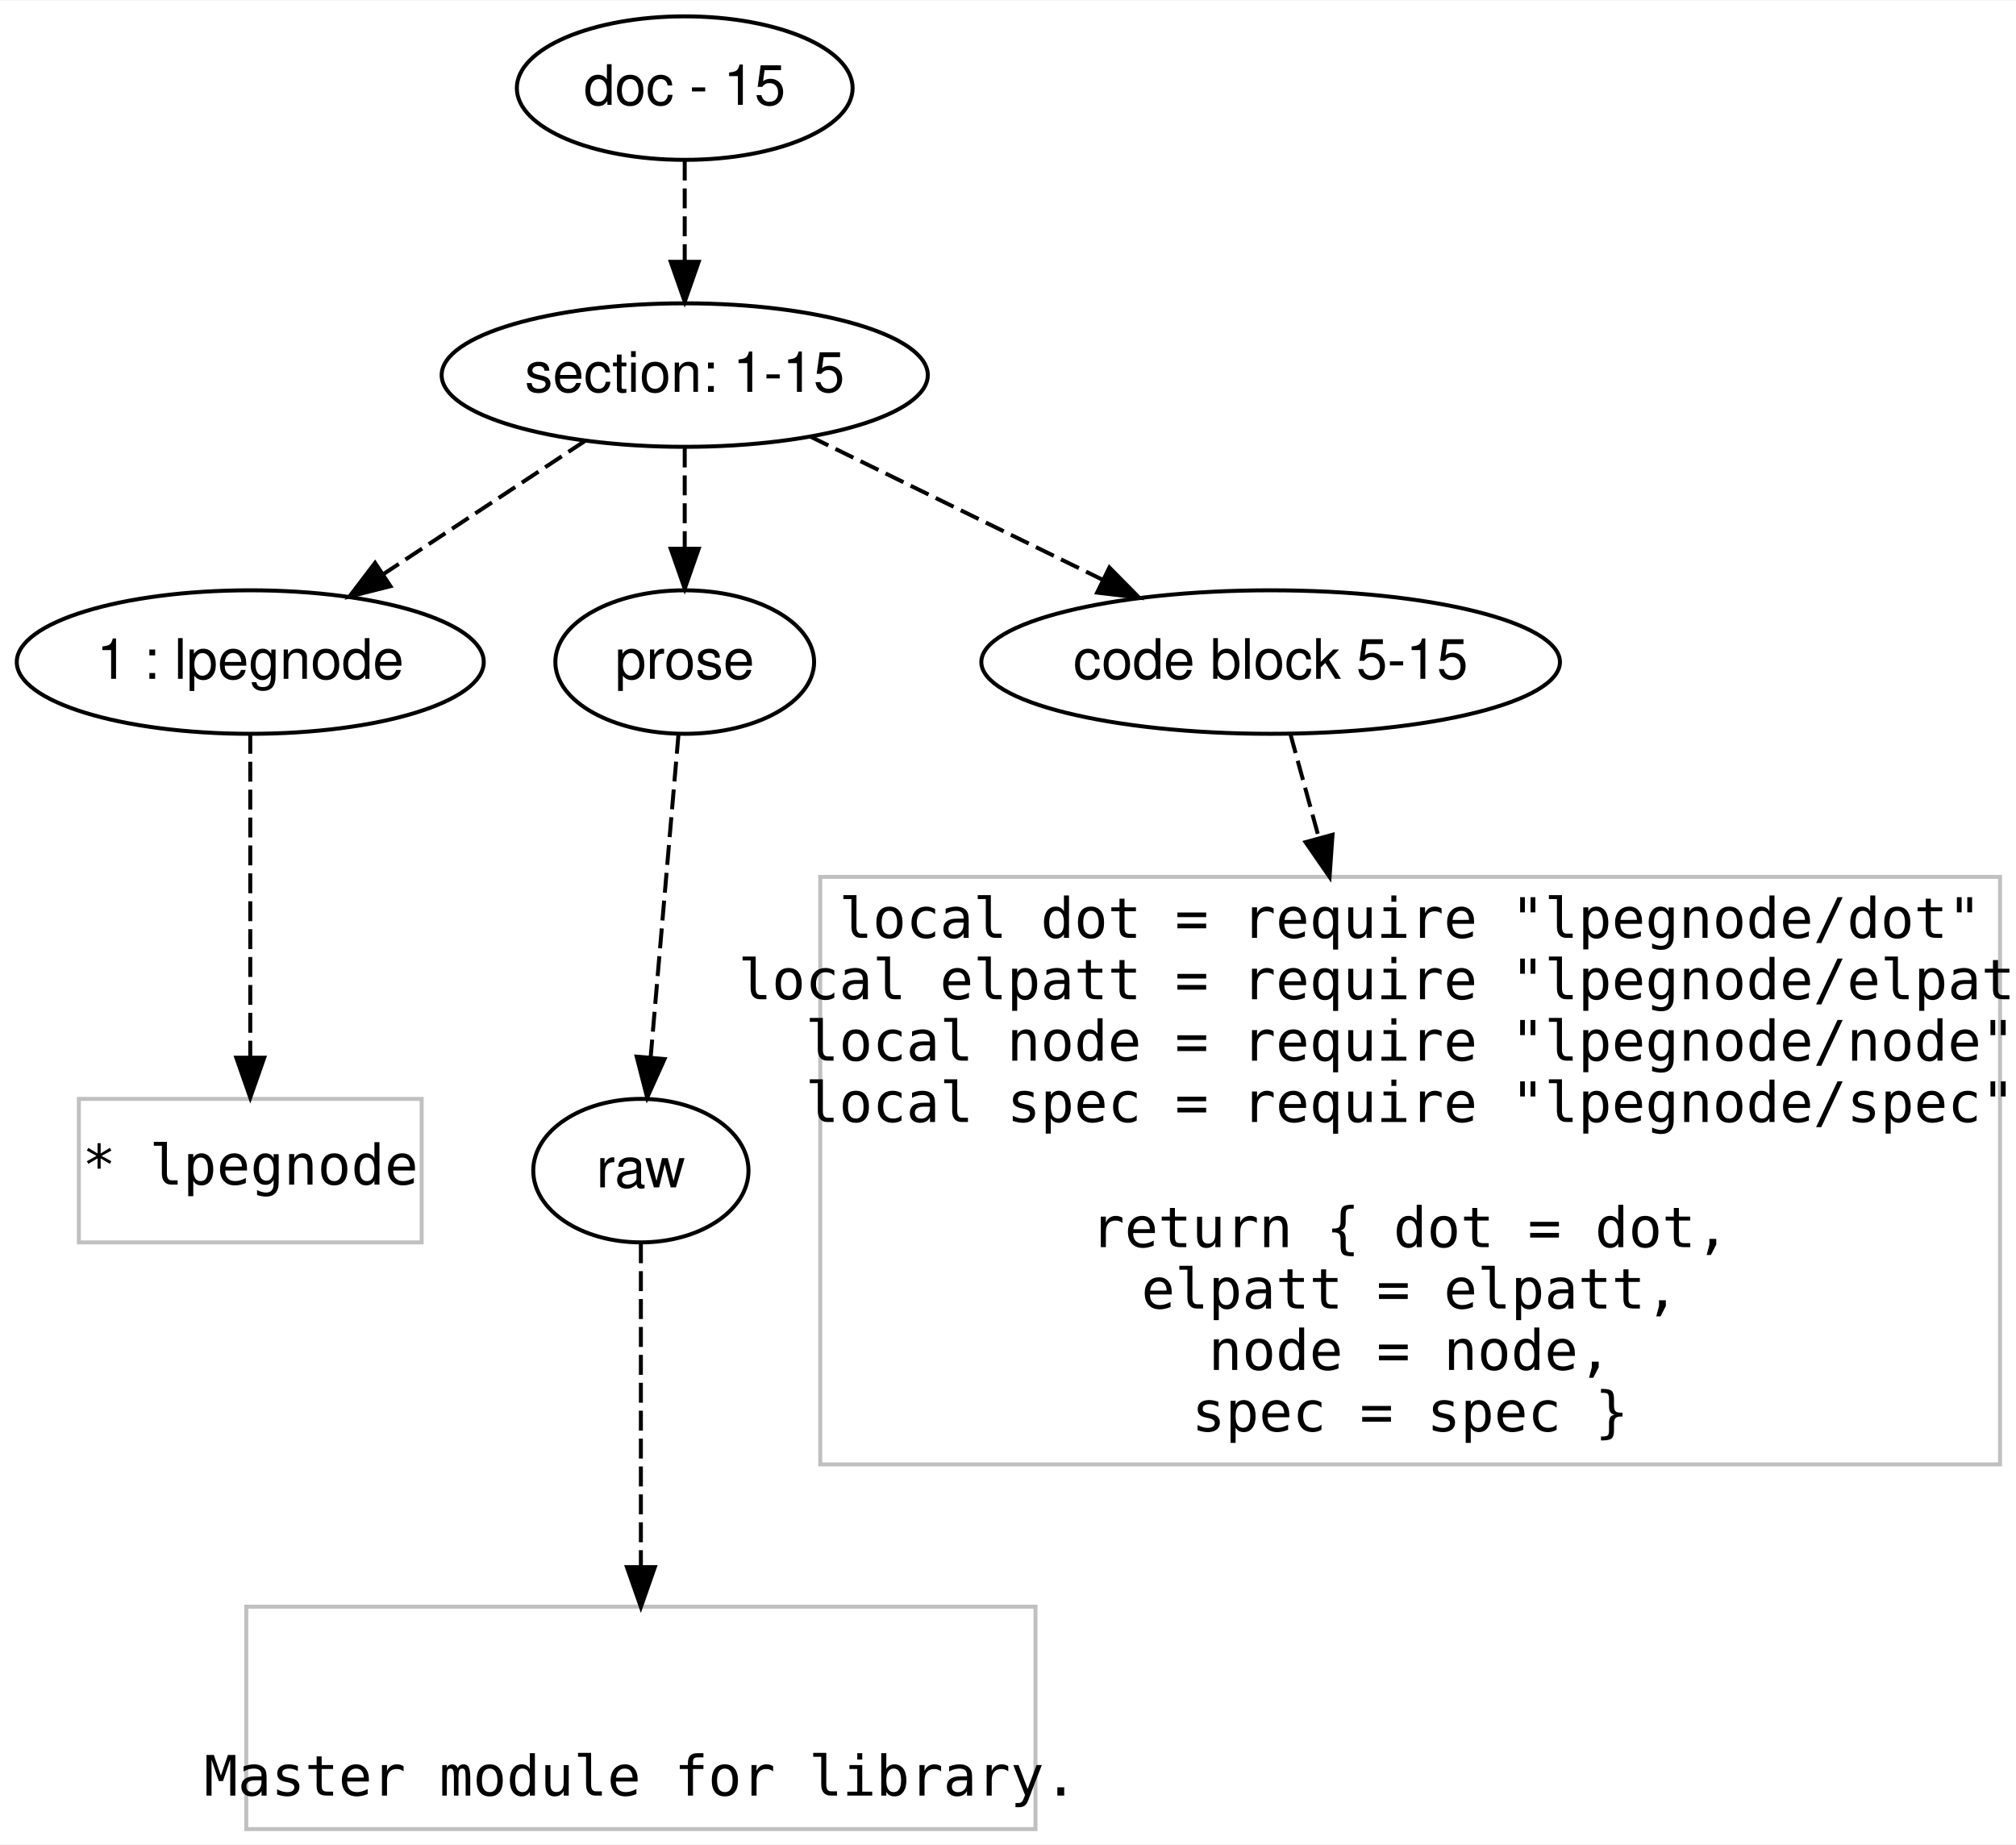
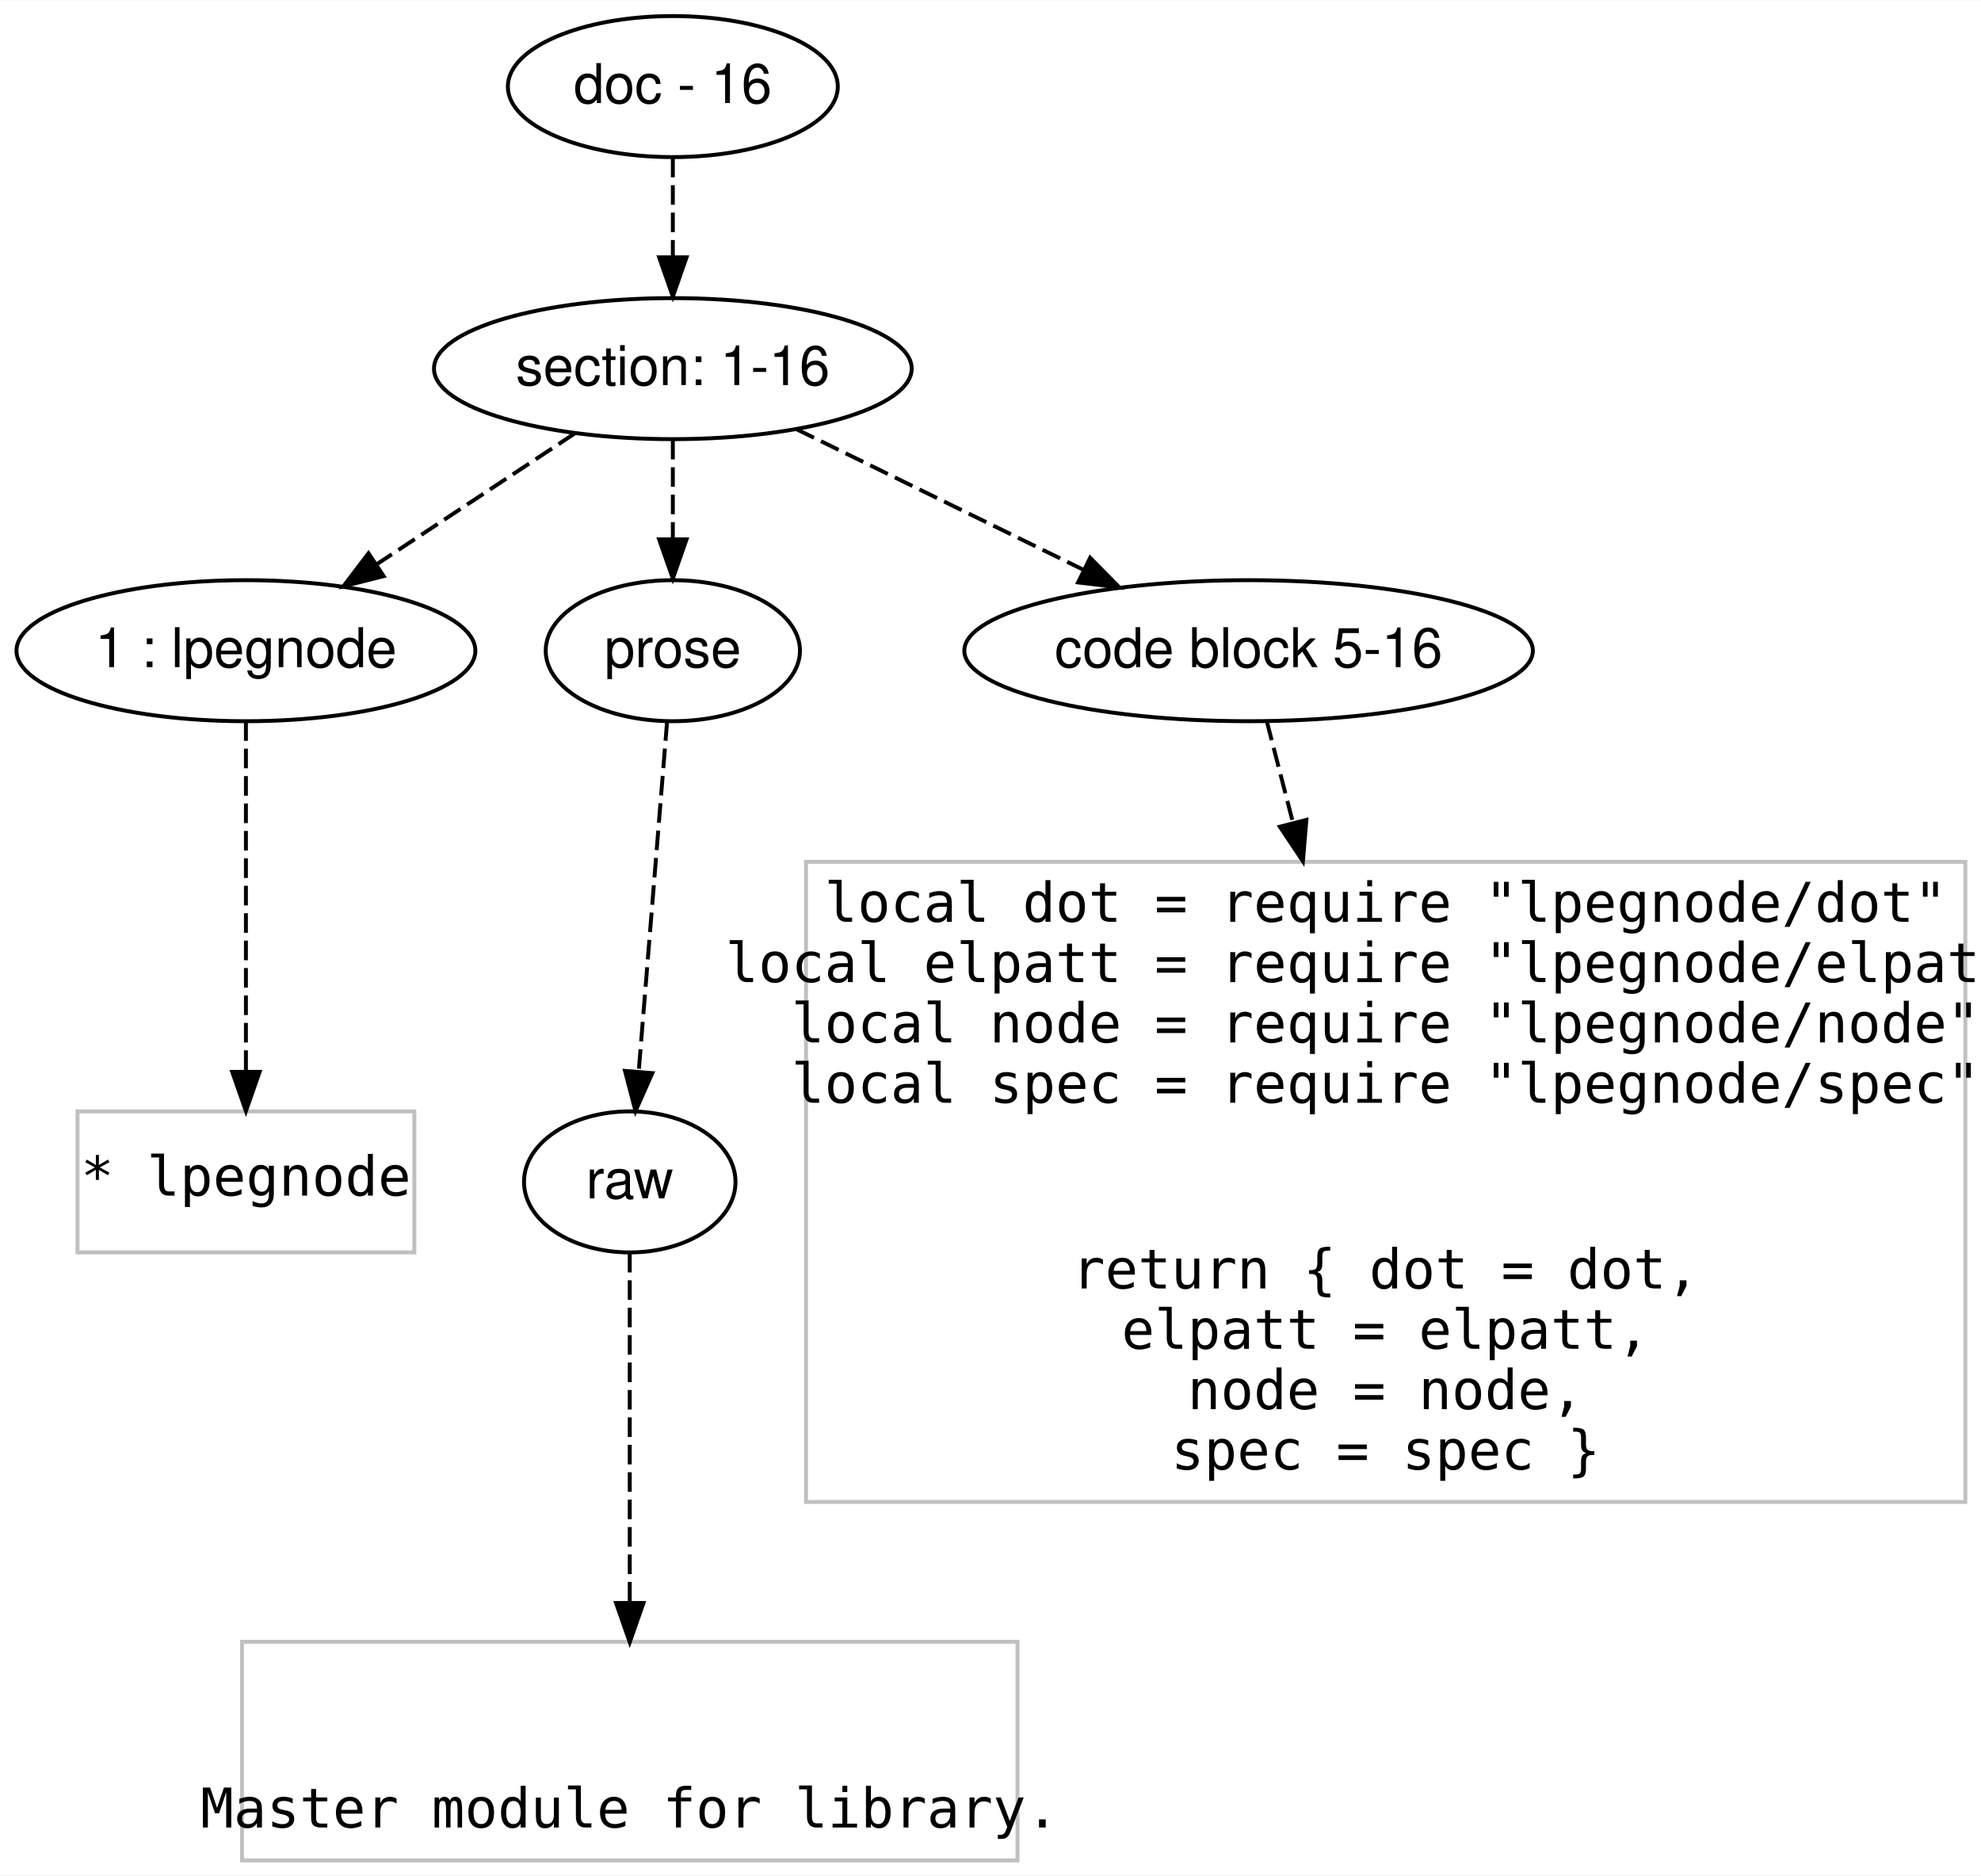
- <svg xmlns="http://www.w3.org/2000/svg" width="506pt" height="463pt" viewBox="0.00 0.00 505.79 462.60">
-   <g id="graph0" class="graph" transform="scale(1 1) rotate(0) translate(4 458.6003)">
-     <polygon fill="#ffffff" stroke="transparent" points="-4,4 -4,-458.6 501.789,-458.6 501.789,4 -4,4" />
+ <svg xmlns="http://www.w3.org/2000/svg" width="506pt" height="479pt" viewBox="0.00 0.00 505.79 478.60">
+   <g id="graph0" class="graph" transform="scale(1 1) rotate(0) translate(4 474.6003)">
+     <polygon fill="#ffffff" stroke="transparent" points="-4,4 -4,-474.6 501.789,-474.6 501.789,4 -4,4" />
    <g id="node1" class="node">
-       <ellipse fill="none" stroke="#000000" cx="167.789" cy="-436.6" rx="42.122" ry="18" />
-       <text text-anchor="middle" x="167.789" y="-432.4" font-family="Helvetica,sans-Serif" font-size="14.00" fill="#000000">doc - 15</text>
+       <ellipse fill="none" stroke="#000000" cx="167.789" cy="-452.6" rx="42.122" ry="18" />
+       <text text-anchor="middle" x="167.789" y="-448.4" font-family="Helvetica,sans-Serif" font-size="14.00" fill="#000000">doc - 16</text>
    </g>
    <g id="node2" class="node">
-       <ellipse fill="none" stroke="#000000" cx="167.789" cy="-364.6" rx="60.983" ry="18" />
-       <text text-anchor="middle" x="167.789" y="-360.4" font-family="Helvetica,sans-Serif" font-size="14.00" fill="#000000">section: 1-15</text>
+       <ellipse fill="none" stroke="#000000" cx="167.789" cy="-380.6" rx="60.983" ry="18" />
+       <text text-anchor="middle" x="167.789" y="-376.4" font-family="Helvetica,sans-Serif" font-size="14.00" fill="#000000">section: 1-16</text>
    </g>
    <g id="edge1" class="edge">
-       <path fill="none" stroke="#000000" stroke-dasharray="5,2" d="M167.789,-418.432C167.789,-410.731 167.789,-401.575 167.789,-393.017" />
-       <polygon fill="#000000" stroke="#000000" points="171.289,-393.014 167.789,-383.014 164.289,-393.014 171.289,-393.014" />
+       <path fill="none" stroke="#000000" stroke-dasharray="5,2" d="M167.789,-434.432C167.789,-426.731 167.789,-417.575 167.789,-409.017" />
+       <polygon fill="#000000" stroke="#000000" points="171.289,-409.014 167.789,-399.014 164.289,-409.014 171.289,-409.014" />
    </g>
    <g id="node3" class="node">
-       <ellipse fill="none" stroke="#000000" cx="58.789" cy="-292.6" rx="58.579" ry="18" />
-       <text text-anchor="middle" x="58.789" y="-288.4" font-family="Helvetica,sans-Serif" font-size="14.00" fill="#000000">1 : lpegnode</text>
+       <ellipse fill="none" stroke="#000000" cx="58.789" cy="-308.6" rx="58.579" ry="18" />
+       <text text-anchor="middle" x="58.789" y="-304.4" font-family="Helvetica,sans-Serif" font-size="14.00" fill="#000000">1 : lpegnode</text>
    </g>
    <g id="edge2" class="edge">
-       <path fill="none" stroke="#000000" stroke-dasharray="5,2" d="M142.782,-348.082C127.827,-338.204 108.632,-325.524 92.368,-314.781" />
-       <polygon fill="#000000" stroke="#000000" points="93.953,-311.633 83.68,-309.042 90.094,-317.474 93.953,-311.633" />
+       <path fill="none" stroke="#000000" stroke-dasharray="5,2" d="M142.782,-364.082C127.827,-354.204 108.632,-341.524 92.368,-330.781" />
+       <polygon fill="#000000" stroke="#000000" points="93.953,-327.633 83.68,-325.042 90.094,-333.474 93.953,-327.633" />
    </g>
    <g id="node4" class="node">
-       <ellipse fill="none" stroke="#000000" cx="167.789" cy="-292.6" rx="32.459" ry="18" />
-       <text text-anchor="middle" x="167.789" y="-288.4" font-family="Helvetica,sans-Serif" font-size="14.00" fill="#000000">prose</text>
+       <ellipse fill="none" stroke="#000000" cx="167.789" cy="-308.6" rx="32.459" ry="18" />
+       <text text-anchor="middle" x="167.789" y="-304.4" font-family="Helvetica,sans-Serif" font-size="14.00" fill="#000000">prose</text>
    </g>
    <g id="edge3" class="edge">
-       <path fill="none" stroke="#000000" stroke-dasharray="5,2" d="M167.789,-346.432C167.789,-338.731 167.789,-329.575 167.789,-321.017" />
-       <polygon fill="#000000" stroke="#000000" points="171.289,-321.014 167.789,-311.014 164.289,-321.014 171.289,-321.014" />
+       <path fill="none" stroke="#000000" stroke-dasharray="5,2" d="M167.789,-362.432C167.789,-354.731 167.789,-345.575 167.789,-337.017" />
+       <polygon fill="#000000" stroke="#000000" points="171.289,-337.014 167.789,-327.014 164.289,-337.014 171.289,-337.014" />
    </g>
    <g id="node5" class="node">
-       <ellipse fill="none" stroke="#000000" cx="314.789" cy="-292.6" rx="72.584" ry="18" />
-       <text text-anchor="middle" x="314.789" y="-288.4" font-family="Helvetica,sans-Serif" font-size="14.00" fill="#000000">code block 5-15</text>
+       <ellipse fill="none" stroke="#000000" cx="314.789" cy="-308.6" rx="72.584" ry="18" />
+       <text text-anchor="middle" x="314.789" y="-304.4" font-family="Helvetica,sans-Serif" font-size="14.00" fill="#000000">code block 5-16</text>
    </g>
    <g id="edge4" class="edge">
-       <path fill="none" stroke="#000000" stroke-dasharray="5,2" d="M199.324,-349.154C220.773,-338.649 249.393,-324.631 272.772,-313.18" />
-       <polygon fill="#000000" stroke="#000000" points="274.335,-316.312 281.776,-308.77 271.256,-310.025 274.335,-316.312" />
+       <path fill="none" stroke="#000000" stroke-dasharray="5,2" d="M199.324,-365.154C220.773,-354.649 249.393,-340.631 272.772,-329.18" />
+       <polygon fill="#000000" stroke="#000000" points="274.335,-332.312 281.776,-324.77 271.256,-326.025 274.335,-332.312" />
    </g>
    <g id="node6" class="node">
-       <polygon fill="none" stroke="#c0c0c0" points="101.789,-183 15.789,-183 15.789,-147 101.789,-147 101.789,-183" />
-       <text text-anchor="middle" x="58.789" y="-161.5" font-family="Inconsolata" font-size="14.00" fill="#000000">* lpegnode</text>
+       <polygon fill="none" stroke="#c0c0c0" points="101.789,-191 15.789,-191 15.789,-155 101.789,-155 101.789,-191" />
+       <text text-anchor="middle" x="58.789" y="-169.5" font-family="Inconsolata" font-size="14.00" fill="#000000">* lpegnode</text>
    </g>
    <g id="edge5" class="edge">
-       <path fill="none" stroke="#000000" stroke-dasharray="5,2" d="M58.789,-274.589C58.789,-253.525 58.789,-218.386 58.789,-193.585" />
-       <polygon fill="#000000" stroke="#000000" points="62.289,-193.333 58.789,-183.333 55.289,-193.333 62.289,-193.333" />
+       <path fill="none" stroke="#000000" stroke-dasharray="5,2" d="M58.789,-290.594C58.789,-267.799 58.789,-228.269 58.789,-201.393" />
+       <polygon fill="#000000" stroke="#000000" points="62.289,-201.081 58.789,-191.081 55.289,-201.081 62.289,-201.081" />
    </g>
    <g id="node7" class="node">
-       <ellipse fill="none" stroke="#000000" cx="156.789" cy="-165" rx="27" ry="18" />
-       <text text-anchor="middle" x="156.789" y="-160.8" font-family="Helvetica,sans-Serif" font-size="14.00" fill="#000000">raw</text>
+       <ellipse fill="none" stroke="#000000" cx="156.789" cy="-173" rx="27" ry="18" />
+       <text text-anchor="middle" x="156.789" y="-168.8" font-family="Helvetica,sans-Serif" font-size="14.00" fill="#000000">raw</text>
    </g>
    <g id="edge6" class="edge">
-       <path fill="none" stroke="#000000" stroke-dasharray="5,2" d="M166.236,-274.589C164.421,-253.525 161.391,-218.386 159.253,-193.585" />
-       <polygon fill="#000000" stroke="#000000" points="162.715,-192.995 158.369,-183.333 155.741,-193.597 162.715,-192.995" />
+       <path fill="none" stroke="#000000" stroke-dasharray="5,2" d="M166.328,-290.594C164.479,-267.799 161.273,-228.269 159.092,-201.393" />
+       <polygon fill="#000000" stroke="#000000" points="162.553,-200.766 158.256,-191.081 155.576,-201.332 162.553,-200.766" />
    </g>
    <g id="node9" class="node">
-       <polygon fill="none" stroke="#c0c0c0" points="497.789,-238.701 201.789,-238.701 201.789,-91.3 497.789,-91.3 497.789,-238.701" />
-       <text text-anchor="middle" x="349.789" y="-223.4" font-family="Inconsolata" font-size="14.00" fill="#000000">local dot = require "lpegnode/dot"</text>
-       <text text-anchor="middle" x="349.789" y="-208" font-family="Inconsolata" font-size="14.00" fill="#000000">local elpatt = require "lpegnode/elpatt"</text>
-       <text text-anchor="middle" x="349.789" y="-192.6" font-family="Inconsolata" font-size="14.00" fill="#000000">local node = require "lpegnode/node"</text>
-       <text text-anchor="middle" x="349.789" y="-177.2" font-family="Inconsolata" font-size="14.00" fill="#000000">local spec = require "lpegnode/spec"</text>
+       <polygon fill="none" stroke="#c0c0c0" points="497.789,-254.701 201.789,-254.701 201.789,-91.3 497.789,-91.3 497.789,-254.701" />
+       <text text-anchor="middle" x="349.789" y="-239.4" font-family="Inconsolata" font-size="14.00" fill="#000000">local dot = require "lpegnode/dot"</text>
+       <text text-anchor="middle" x="349.789" y="-224" font-family="Inconsolata" font-size="14.00" fill="#000000">local elpatt = require "lpegnode/elpatt"</text>
+       <text text-anchor="middle" x="349.789" y="-208.6" font-family="Inconsolata" font-size="14.00" fill="#000000">local node = require "lpegnode/node"</text>
+       <text text-anchor="middle" x="349.789" y="-193.2" font-family="Inconsolata" font-size="14.00" fill="#000000">local spec = require "lpegnode/spec"</text>
      <text text-anchor="middle" x="349.789" y="-145.8" font-family="Inconsolata" font-size="14.00" fill="#000000">return { dot = dot,</text>
      <text text-anchor="middle" x="349.789" y="-130.4" font-family="Inconsolata" font-size="14.00" fill="#000000">     elpatt = elpatt,</text>
      <text text-anchor="middle" x="349.789" y="-115" font-family="Inconsolata" font-size="14.00" fill="#000000">     node = node,</text>
      <text text-anchor="middle" x="349.789" y="-99.6" font-family="Inconsolata" font-size="14.00" fill="#000000">     spec = spec }</text>
    </g>
    <g id="edge8" class="edge">
-       <path fill="none" stroke="#000000" stroke-dasharray="5,2" d="M319.729,-274.589C321.736,-267.273 324.209,-258.259 326.866,-248.569" />
-       <polygon fill="#000000" stroke="#000000" points="330.306,-249.263 329.575,-238.693 323.555,-247.411 330.306,-249.263" />
+       <path fill="none" stroke="#000000" stroke-dasharray="5,2" d="M319.437,-290.594C321.306,-283.353 323.61,-274.425 326.108,-264.749" />
+       <polygon fill="#000000" stroke="#000000" points="329.55,-265.417 328.66,-254.86 322.772,-263.668 329.55,-265.417" />
    </g>
    <g id="node8" class="node">
      <polygon fill="none" stroke="#c0c0c0" points="255.789,-55.602 57.789,-55.602 57.789,.202 255.789,.202 255.789,-55.602" />
      <text text-anchor="middle" x="156.789" y="-8.2" font-family="Inconsolata" font-size="14.00" fill="#000000">Master module for library.</text>
    </g>
    <g id="edge7" class="edge">
-       <path fill="none" stroke="#000000" stroke-dasharray="5,2" d="M156.789,-146.768C156.789,-126.16 156.789,-92.045 156.789,-65.602" />
-       <polygon fill="#000000" stroke="#000000" points="160.289,-65.526 156.789,-55.526 153.289,-65.526 160.289,-65.526" />
+       <path fill="none" stroke="#000000" stroke-dasharray="5,2" d="M156.789,-154.892C156.789,-132.668 156.789,-94.399 156.789,-65.628" />
+       <polygon fill="#000000" stroke="#000000" points="160.289,-65.506 156.789,-55.506 153.289,-65.506 160.289,-65.506" />
    </g>
  </g>
</svg>
